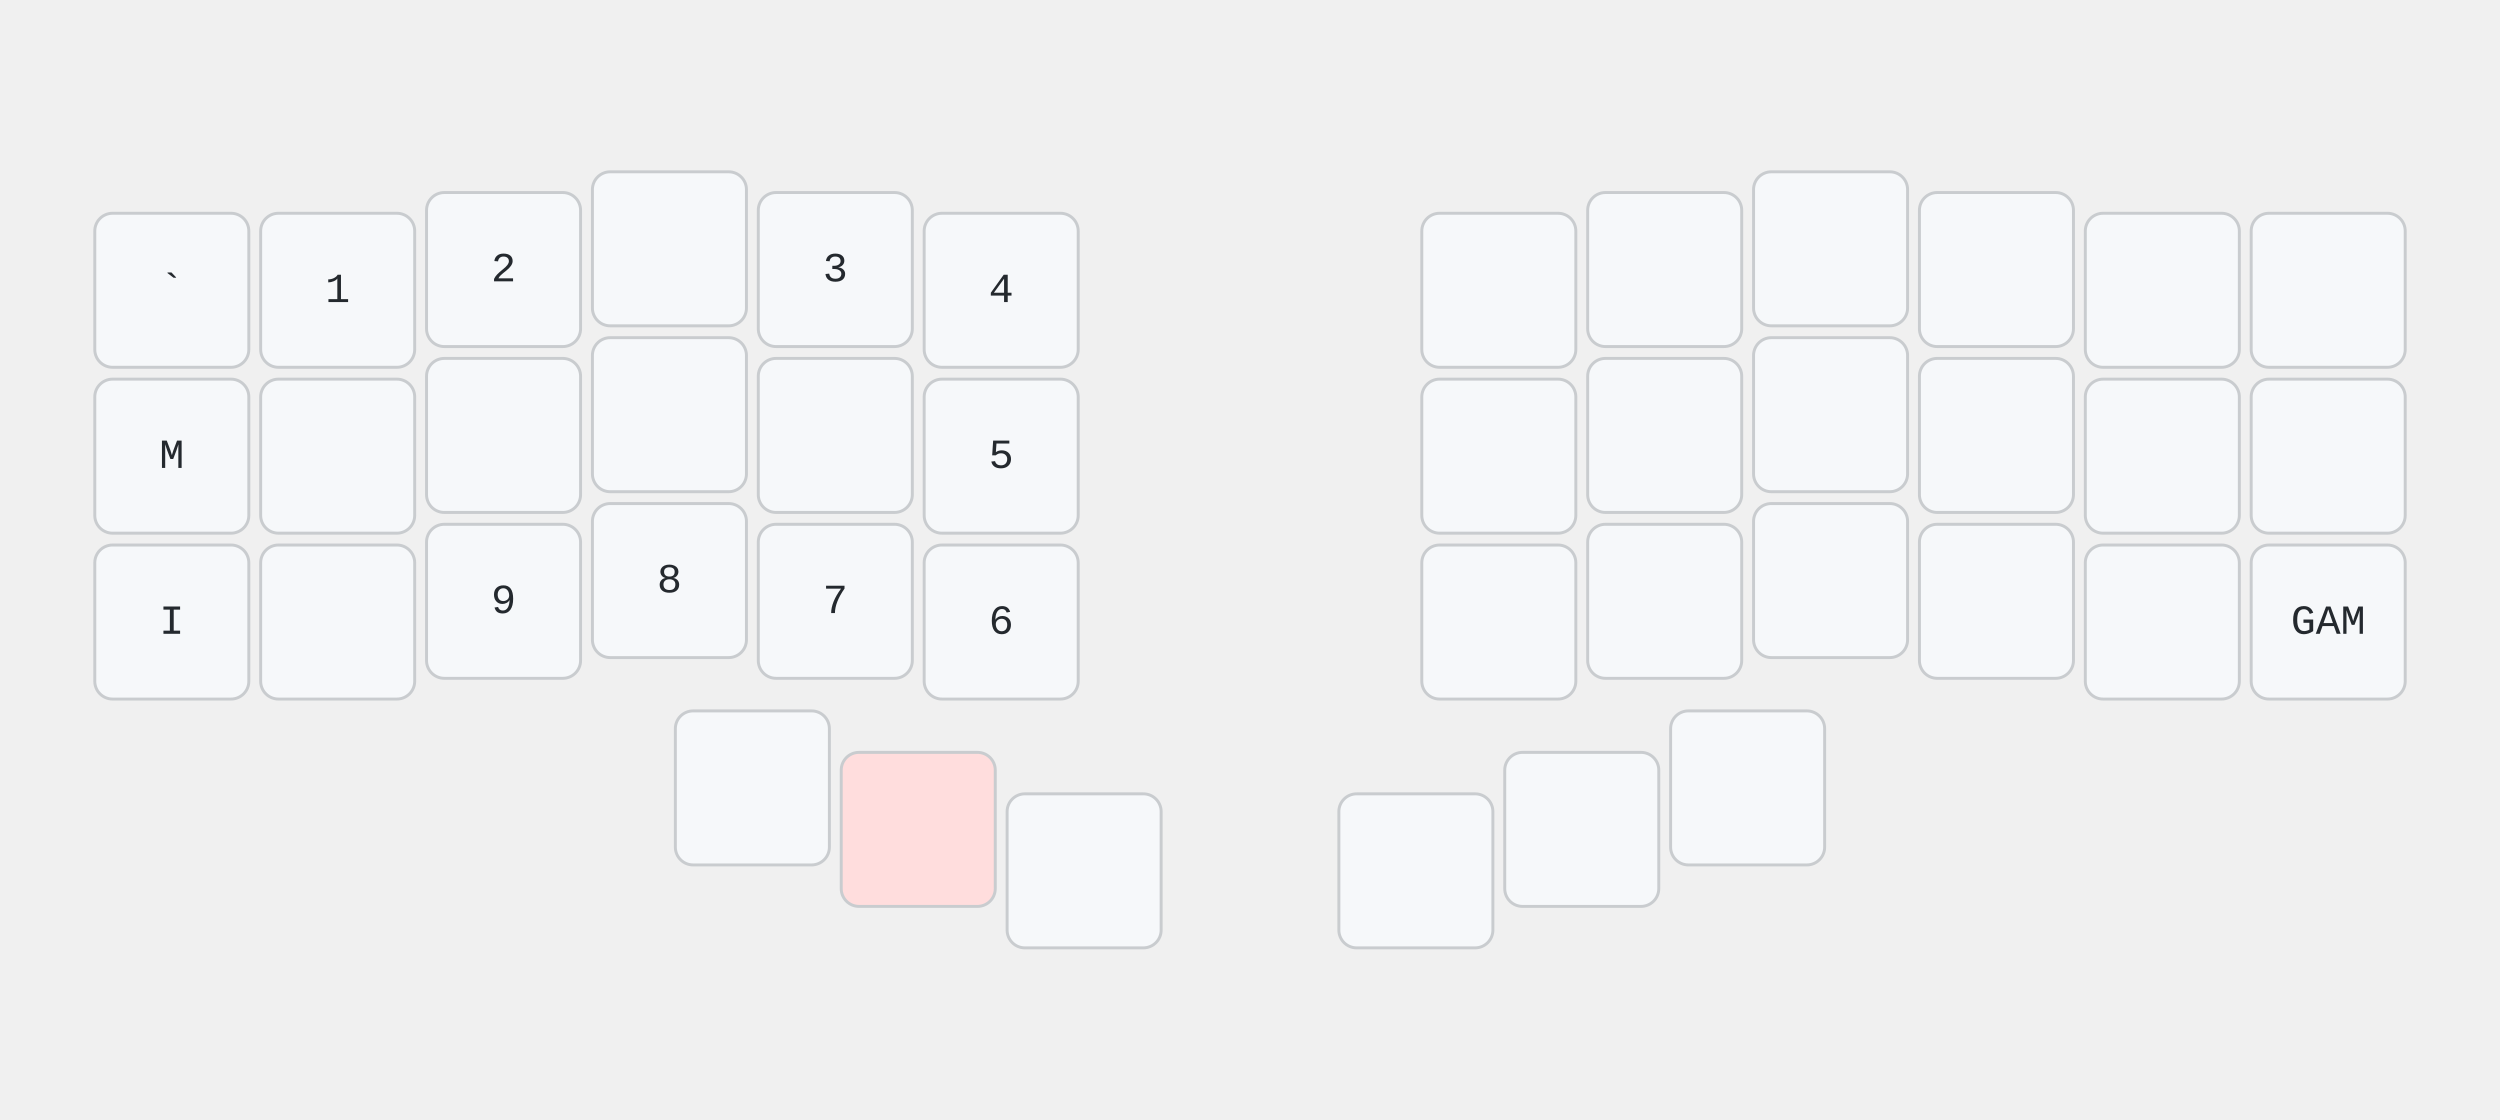
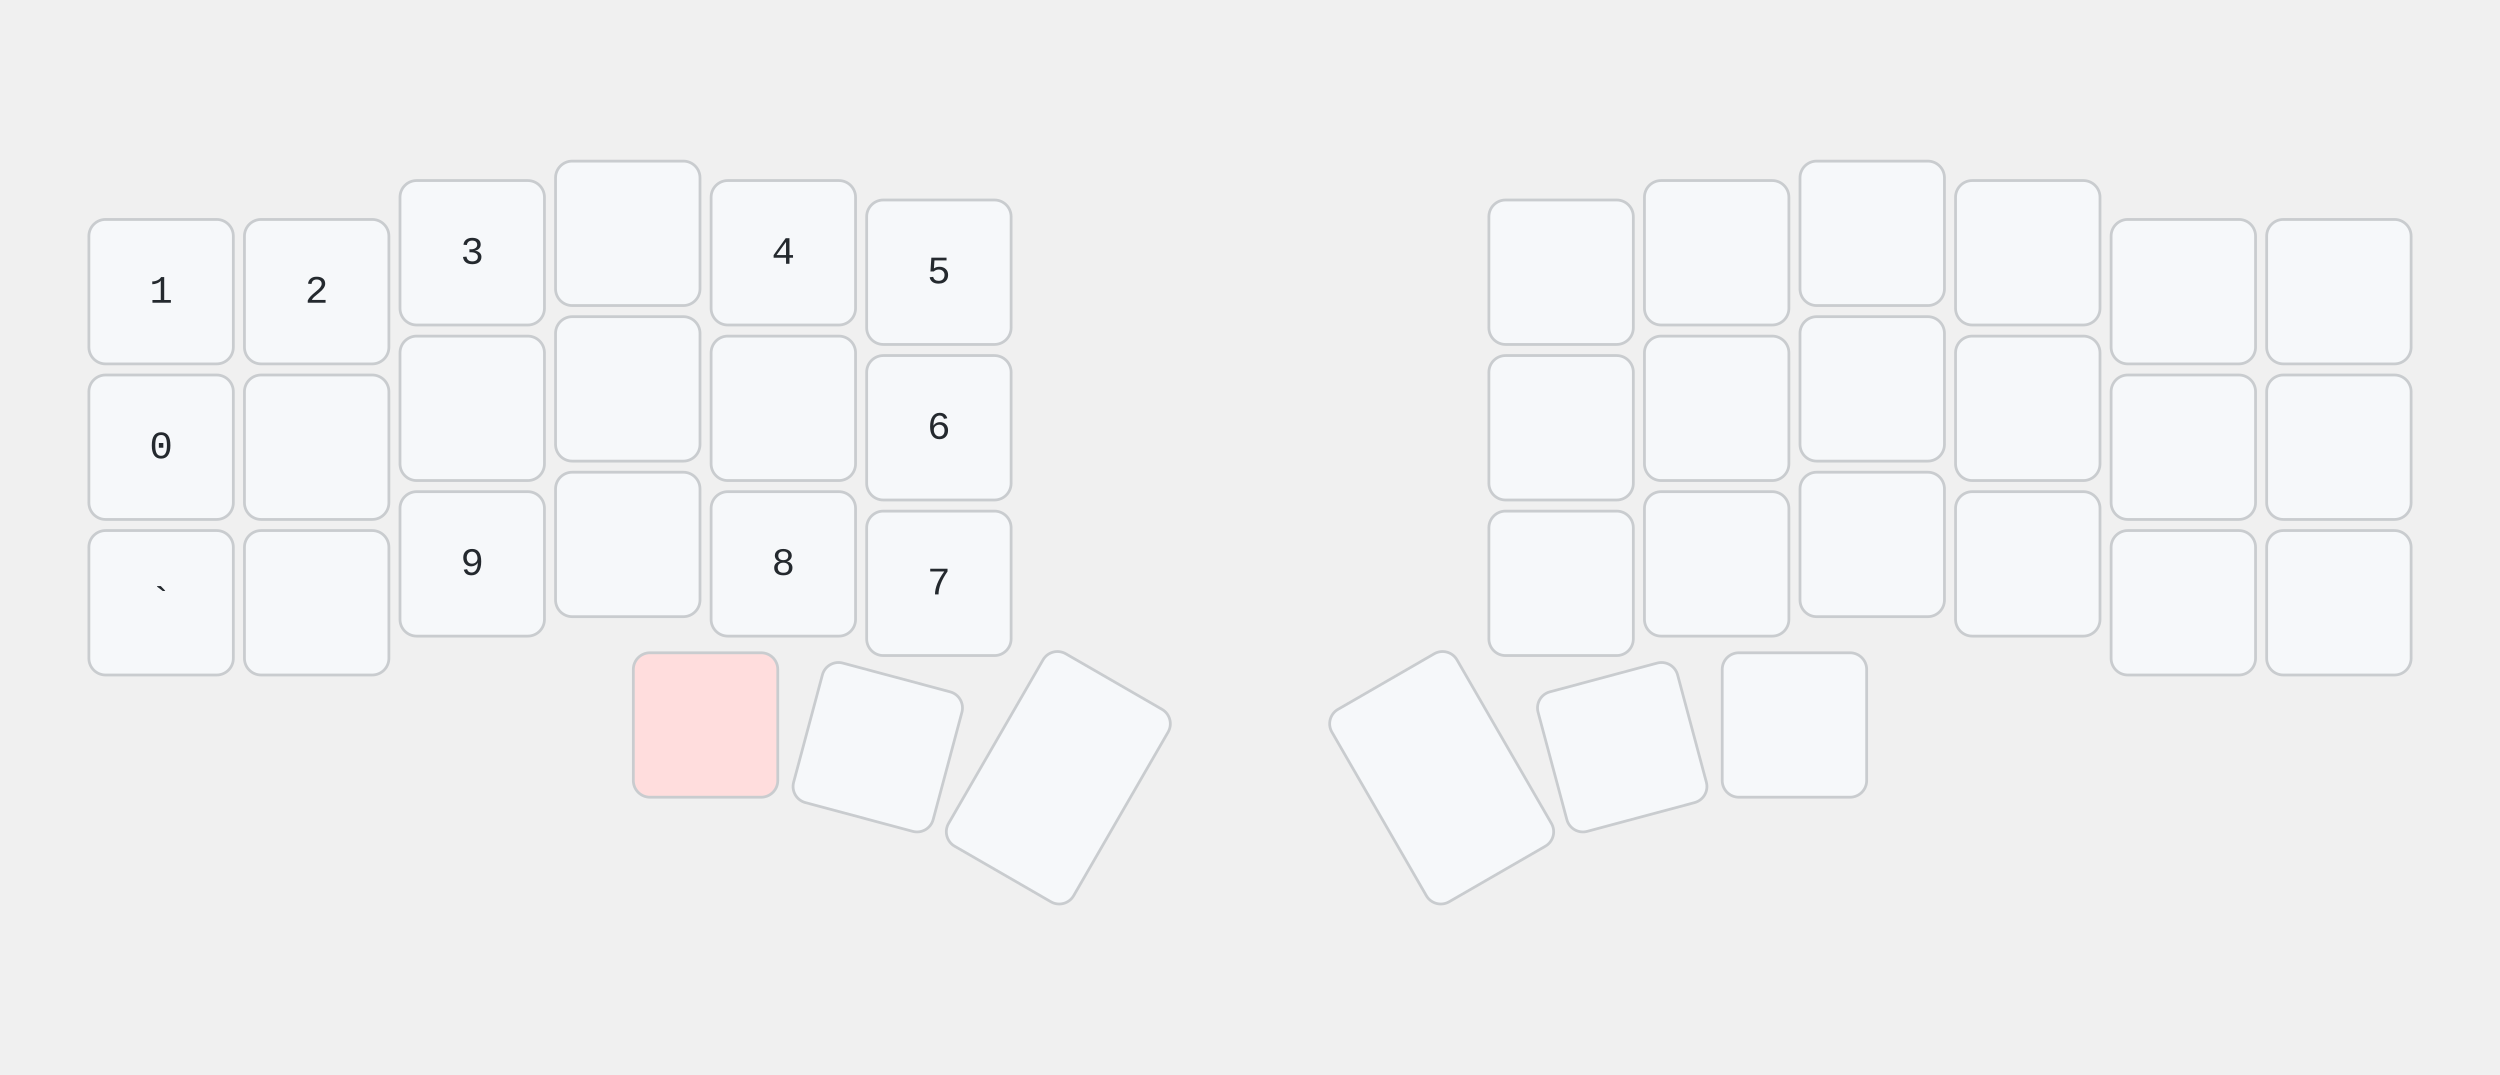
- <svg xmlns="http://www.w3.org/2000/svg" width="844" height="378" viewBox="0 0 844 378" class="keymap">
+ <svg xmlns="http://www.w3.org/2000/svg" width="900" height="387" viewBox="0 0 900 387" class="keymap">
  <style>/* inherit to force styles through use tags */
svg path {
    fill: inherit;
}

/* font and background color specifications */
svg.keymap {
    font-family: SFMono-Regular,Consolas,Liberation Mono,Menlo,monospace;
    font-size: 14px;
    font-kerning: normal;
    text-rendering: optimizeLegibility;
    fill: #24292e;
}

/* default key styling */
rect.key {
    fill: #f6f8fa;
}

rect.key, rect.combo {
    stroke: #c9cccf;
    stroke-width: 1;
}

/* default key side styling, only used is draw_key_sides is set */
rect.side {
    filter: brightness(90%);
}

/* color accent for combo boxes */
rect.combo, rect.combo-separate {
    fill: #cdf;
}

/* color accent for held keys */
rect.held, rect.combo.held {
    fill: #fdd;
}

/* color accent for ghost (optional) keys */
rect.ghost, rect.combo.ghost {
    stroke-dasharray: 4, 4;
    stroke-width: 2;
}

text {
    text-anchor: middle;
    dominant-baseline: middle;
}

/* styling for layer labels */
text.label {
    font-weight: bold;
    text-anchor: start;
    stroke: white;
    stroke-width: 4;
    paint-order: stroke;
}

/* styling for optional footer */
text.footer {
    text-anchor: end;
    dominant-baseline: auto;
    stroke: white;
    stroke-width: 4;
    paint-order: stroke;
}

/* styling for combo tap, and key non-tap label text */
text.combo, text.hold, text.shifted, text.left, text.right {
    font-size: 11px;
}

text.hold {
    text-anchor: middle;
    dominant-baseline: auto;
}

text.shifted {
    text-anchor: middle;
    dominant-baseline: hanging;
}

text.left {
    text-anchor: start;
}

text.right {
    text-anchor: end;
}

text.layer-activator {
    text-decoration: underline;
}

/* styling for hold/shifted label text in combo box */
text.combo.hold, text.combo.shifted, text.combo.left, text.combo.right {
    font-size: 8px;
}

/* lighter symbol for transparent keys */
text.trans {
    fill: #7b7e81;
}

/* styling for combo dendrons */
path.combo {
    stroke-width: 1;
    stroke: gray;
    fill: none;
}

/* Start Tabler Icons Cleanup */
/* cannot use height/width with glyphs */
.icon-tabler &gt; path {
    fill: inherit;
    stroke: inherit;
    stroke-width: 2;
}
/* hide tabler's default box */
.icon-tabler &gt; path[stroke="none"][fill="none"] {
    visibility: hidden;
}
/* End Tabler Icons Cleanup */
</style>
  <g transform="translate(30, 0)" class="layer-GNM">
    <g transform="translate(0, 56)">
-       <g transform="translate(28, 42)" class="key keypos-0">
+       <g transform="translate(28, 49)" class="key keypos-0">
+         <rect rx="6" ry="6" x="-26" y="-26" width="52" height="52" class="key" />
+         <text x="0" y="0" class="key tap">1</text>
+       </g>
+       <g transform="translate(84, 49)" class="key keypos-1">
+         <rect rx="6" ry="6" x="-26" y="-26" width="52" height="52" class="key" />
+         <text x="0" y="0" class="key tap">2</text>
+       </g>
+       <g transform="translate(140, 35)" class="key keypos-2">
+         <rect rx="6" ry="6" x="-26" y="-26" width="52" height="52" class="key" />
+         <text x="0" y="0" class="key tap">3</text>
+       </g>
+       <g transform="translate(196, 28)" class="key keypos-3">
+         <rect rx="6" ry="6" x="-26" y="-26" width="52" height="52" class="key" />
+       </g>
+       <g transform="translate(252, 35)" class="key keypos-4">
+         <rect rx="6" ry="6" x="-26" y="-26" width="52" height="52" class="key" />
+         <text x="0" y="0" class="key tap">4</text>
+       </g>
+       <g transform="translate(308, 42)" class="key keypos-5">
+         <rect rx="6" ry="6" x="-26" y="-26" width="52" height="52" class="key" />
+         <text x="0" y="0" class="key tap">5</text>
+       </g>
+       <g transform="translate(532, 42)" class="key keypos-6">
+         <rect rx="6" ry="6" x="-26" y="-26" width="52" height="52" class="key" />
+       </g>
+       <g transform="translate(588, 35)" class="key keypos-7">
+         <rect rx="6" ry="6" x="-26" y="-26" width="52" height="52" class="key" />
+       </g>
+       <g transform="translate(644, 28)" class="key keypos-8">
+         <rect rx="6" ry="6" x="-26" y="-26" width="52" height="52" class="key" />
+       </g>
+       <g transform="translate(700, 35)" class="key keypos-9">
+         <rect rx="6" ry="6" x="-26" y="-26" width="52" height="52" class="key" />
+       </g>
+       <g transform="translate(756, 49)" class="key keypos-10">
+         <rect rx="6" ry="6" x="-26" y="-26" width="52" height="52" class="key" />
+       </g>
+       <g transform="translate(812, 49)" class="key keypos-11">
+         <rect rx="6" ry="6" x="-26" y="-26" width="52" height="52" class="key" />
+       </g>
+       <g transform="translate(28, 105)" class="key keypos-12">
+         <rect rx="6" ry="6" x="-26" y="-26" width="52" height="52" class="key" />
+         <text x="0" y="0" class="key tap">0</text>
+       </g>
+       <g transform="translate(84, 105)" class="key keypos-13">
+         <rect rx="6" ry="6" x="-26" y="-26" width="52" height="52" class="key" />
+       </g>
+       <g transform="translate(140, 91)" class="key keypos-14">
+         <rect rx="6" ry="6" x="-26" y="-26" width="52" height="52" class="key" />
+       </g>
+       <g transform="translate(196, 84)" class="key keypos-15">
+         <rect rx="6" ry="6" x="-26" y="-26" width="52" height="52" class="key" />
+       </g>
+       <g transform="translate(252, 91)" class="key keypos-16">
+         <rect rx="6" ry="6" x="-26" y="-26" width="52" height="52" class="key" />
+       </g>
+       <g transform="translate(308, 98)" class="key keypos-17">
+         <rect rx="6" ry="6" x="-26" y="-26" width="52" height="52" class="key" />
+         <text x="0" y="0" class="key tap">6</text>
+       </g>
+       <g transform="translate(532, 98)" class="key keypos-18">
+         <rect rx="6" ry="6" x="-26" y="-26" width="52" height="52" class="key" />
+       </g>
+       <g transform="translate(588, 91)" class="key keypos-19">
+         <rect rx="6" ry="6" x="-26" y="-26" width="52" height="52" class="key" />
+       </g>
+       <g transform="translate(644, 84)" class="key keypos-20">
+         <rect rx="6" ry="6" x="-26" y="-26" width="52" height="52" class="key" />
+       </g>
+       <g transform="translate(700, 91)" class="key keypos-21">
+         <rect rx="6" ry="6" x="-26" y="-26" width="52" height="52" class="key" />
+       </g>
+       <g transform="translate(756, 105)" class="key keypos-22">
+         <rect rx="6" ry="6" x="-26" y="-26" width="52" height="52" class="key" />
+       </g>
+       <g transform="translate(812, 105)" class="key keypos-23">
+         <rect rx="6" ry="6" x="-26" y="-26" width="52" height="52" class="key" />
+       </g>
+       <g transform="translate(28, 161)" class="key keypos-24">
        <rect rx="6" ry="6" x="-26" y="-26" width="52" height="52" class="key" />
        <text x="0" y="0" class="key tap">`</text>
      </g>
-       <g transform="translate(84, 42)" class="key keypos-1">
-         <rect rx="6" ry="6" x="-26" y="-26" width="52" height="52" class="key" />
-         <text x="0" y="0" class="key tap">1</text>
-       </g>
-       <g transform="translate(140, 35)" class="key keypos-2">
-         <rect rx="6" ry="6" x="-26" y="-26" width="52" height="52" class="key" />
-         <text x="0" y="0" class="key tap">2</text>
-       </g>
-       <g transform="translate(196, 28)" class="key keypos-3">
-         <rect rx="6" ry="6" x="-26" y="-26" width="52" height="52" class="key" />
-       </g>
-       <g transform="translate(252, 35)" class="key keypos-4">
-         <rect rx="6" ry="6" x="-26" y="-26" width="52" height="52" class="key" />
-         <text x="0" y="0" class="key tap">3</text>
-       </g>
-       <g transform="translate(308, 42)" class="key keypos-5">
-         <rect rx="6" ry="6" x="-26" y="-26" width="52" height="52" class="key" />
-         <text x="0" y="0" class="key tap">4</text>
-       </g>
-       <g transform="translate(476, 42)" class="key keypos-6">
-         <rect rx="6" ry="6" x="-26" y="-26" width="52" height="52" class="key" />
-       </g>
-       <g transform="translate(532, 35)" class="key keypos-7">
-         <rect rx="6" ry="6" x="-26" y="-26" width="52" height="52" class="key" />
-       </g>
-       <g transform="translate(588, 28)" class="key keypos-8">
-         <rect rx="6" ry="6" x="-26" y="-26" width="52" height="52" class="key" />
-       </g>
-       <g transform="translate(644, 35)" class="key keypos-9">
-         <rect rx="6" ry="6" x="-26" y="-26" width="52" height="52" class="key" />
-       </g>
-       <g transform="translate(700, 42)" class="key keypos-10">
-         <rect rx="6" ry="6" x="-26" y="-26" width="52" height="52" class="key" />
-       </g>
-       <g transform="translate(756, 42)" class="key keypos-11">
-         <rect rx="6" ry="6" x="-26" y="-26" width="52" height="52" class="key" />
-       </g>
-       <g transform="translate(28, 98)" class="key keypos-12">
-         <rect rx="6" ry="6" x="-26" y="-26" width="52" height="52" class="key" />
-         <text x="0" y="0" class="key tap">M</text>
-       </g>
-       <g transform="translate(84, 98)" class="key keypos-13">
-         <rect rx="6" ry="6" x="-26" y="-26" width="52" height="52" class="key" />
-       </g>
-       <g transform="translate(140, 91)" class="key keypos-14">
-         <rect rx="6" ry="6" x="-26" y="-26" width="52" height="52" class="key" />
-       </g>
-       <g transform="translate(196, 84)" class="key keypos-15">
-         <rect rx="6" ry="6" x="-26" y="-26" width="52" height="52" class="key" />
-       </g>
-       <g transform="translate(252, 91)" class="key keypos-16">
-         <rect rx="6" ry="6" x="-26" y="-26" width="52" height="52" class="key" />
-       </g>
-       <g transform="translate(308, 98)" class="key keypos-17">
-         <rect rx="6" ry="6" x="-26" y="-26" width="52" height="52" class="key" />
-         <text x="0" y="0" class="key tap">5</text>
-       </g>
-       <g transform="translate(476, 98)" class="key keypos-18">
-         <rect rx="6" ry="6" x="-26" y="-26" width="52" height="52" class="key" />
-       </g>
-       <g transform="translate(532, 91)" class="key keypos-19">
-         <rect rx="6" ry="6" x="-26" y="-26" width="52" height="52" class="key" />
-       </g>
-       <g transform="translate(588, 84)" class="key keypos-20">
-         <rect rx="6" ry="6" x="-26" y="-26" width="52" height="52" class="key" />
-       </g>
-       <g transform="translate(644, 91)" class="key keypos-21">
-         <rect rx="6" ry="6" x="-26" y="-26" width="52" height="52" class="key" />
-       </g>
-       <g transform="translate(700, 98)" class="key keypos-22">
-         <rect rx="6" ry="6" x="-26" y="-26" width="52" height="52" class="key" />
-       </g>
-       <g transform="translate(756, 98)" class="key keypos-23">
-         <rect rx="6" ry="6" x="-26" y="-26" width="52" height="52" class="key" />
-       </g>
-       <g transform="translate(28, 154)" class="key keypos-24">
-         <rect rx="6" ry="6" x="-26" y="-26" width="52" height="52" class="key" />
-         <text x="0" y="0" class="key tap">I</text>
-       </g>
-       <g transform="translate(84, 154)" class="key keypos-25">
+       <g transform="translate(84, 161)" class="key keypos-25">
        <rect rx="6" ry="6" x="-26" y="-26" width="52" height="52" class="key" />
      </g>
      <g transform="translate(140, 147)" class="key keypos-26">
        <rect rx="6" ry="6" x="-26" y="-26" width="52" height="52" class="key" />
        <text x="0" y="0" class="key tap">9</text>
      </g>
      <g transform="translate(196, 140)" class="key keypos-27">
        <rect rx="6" ry="6" x="-26" y="-26" width="52" height="52" class="key" />
+       </g>
+       <g transform="translate(252, 147)" class="key keypos-28">
+         <rect rx="6" ry="6" x="-26" y="-26" width="52" height="52" class="key" />
        <text x="0" y="0" class="key tap">8</text>
      </g>
-       <g transform="translate(252, 147)" class="key keypos-28">
+       <g transform="translate(308, 154)" class="key keypos-29">
        <rect rx="6" ry="6" x="-26" y="-26" width="52" height="52" class="key" />
        <text x="0" y="0" class="key tap">7</text>
      </g>
-       <g transform="translate(308, 154)" class="key keypos-29">
-         <rect rx="6" ry="6" x="-26" y="-26" width="52" height="52" class="key" />
-         <text x="0" y="0" class="key tap">6</text>
-       </g>
-       <g transform="translate(476, 154)" class="key keypos-30">
-         <rect rx="6" ry="6" x="-26" y="-26" width="52" height="52" class="key" />
-       </g>
-       <g transform="translate(532, 147)" class="key keypos-31">
-         <rect rx="6" ry="6" x="-26" y="-26" width="52" height="52" class="key" />
-       </g>
-       <g transform="translate(588, 140)" class="key keypos-32">
-         <rect rx="6" ry="6" x="-26" y="-26" width="52" height="52" class="key" />
-       </g>
-       <g transform="translate(644, 147)" class="key keypos-33">
-         <rect rx="6" ry="6" x="-26" y="-26" width="52" height="52" class="key" />
-       </g>
-       <g transform="translate(700, 154)" class="key keypos-34">
-         <rect rx="6" ry="6" x="-26" y="-26" width="52" height="52" class="key" />
-       </g>
-       <g transform="translate(756, 154)" class="key keypos-35">
-         <rect rx="6" ry="6" x="-26" y="-26" width="52" height="52" class="key" />
-         <text x="0" y="0" class="key tap">GAM</text>
-       </g>
-       <g transform="translate(224, 210)" class="key keypos-36">
-         <rect rx="6" ry="6" x="-26" y="-26" width="52" height="52" class="key" />
-       </g>
-       <g transform="translate(280, 224)" class="key held keypos-37">
+       <g transform="translate(532, 154)" class="key keypos-30">
+         <rect rx="6" ry="6" x="-26" y="-26" width="52" height="52" class="key" />
+       </g>
+       <g transform="translate(588, 147)" class="key keypos-31">
+         <rect rx="6" ry="6" x="-26" y="-26" width="52" height="52" class="key" />
+       </g>
+       <g transform="translate(644, 140)" class="key keypos-32">
+         <rect rx="6" ry="6" x="-26" y="-26" width="52" height="52" class="key" />
+       </g>
+       <g transform="translate(700, 147)" class="key keypos-33">
+         <rect rx="6" ry="6" x="-26" y="-26" width="52" height="52" class="key" />
+       </g>
+       <g transform="translate(756, 161)" class="key keypos-34">
+         <rect rx="6" ry="6" x="-26" y="-26" width="52" height="52" class="key" />
+       </g>
+       <g transform="translate(812, 161)" class="key keypos-35">
+         <rect rx="6" ry="6" x="-26" y="-26" width="52" height="52" class="key" />
+       </g>
+       <g transform="translate(224, 205)" class="key held keypos-36">
        <rect rx="6" ry="6" x="-26" y="-26" width="52" height="52" class="key held" />
      </g>
-       <g transform="translate(336, 238)" class="key keypos-38">
-         <rect rx="6" ry="6" x="-26" y="-26" width="52" height="52" class="key" />
-       </g>
-       <g transform="translate(448, 238)" class="key keypos-39">
-         <rect rx="6" ry="6" x="-26" y="-26" width="52" height="52" class="key" />
-       </g>
-       <g transform="translate(504, 224)" class="key keypos-40">
-         <rect rx="6" ry="6" x="-26" y="-26" width="52" height="52" class="key" />
-       </g>
-       <g transform="translate(560, 210)" class="key keypos-41">
+       <g transform="translate(286, 213) rotate(15.0)" class="key keypos-37">
+         <rect rx="6" ry="6" x="-26" y="-26" width="52" height="52" class="key" />
+       </g>
+       <g transform="translate(351, 224) rotate(30.0)" class="key keypos-38">
+         <rect rx="6" ry="6" x="-26" y="-40" width="52" height="80" class="key" />
+       </g>
+       <g transform="translate(489, 224) rotate(-30.0)" class="key keypos-39">
+         <rect rx="6" ry="6" x="-26" y="-40" width="52" height="80" class="key" />
+       </g>
+       <g transform="translate(554, 213) rotate(-15.0)" class="key keypos-40">
+         <rect rx="6" ry="6" x="-26" y="-26" width="52" height="52" class="key" />
+       </g>
+       <g transform="translate(616, 205)" class="key keypos-41">
        <rect rx="6" ry="6" x="-26" y="-26" width="52" height="52" class="key" />
      </g>
    </g>
  </g>
</svg>
